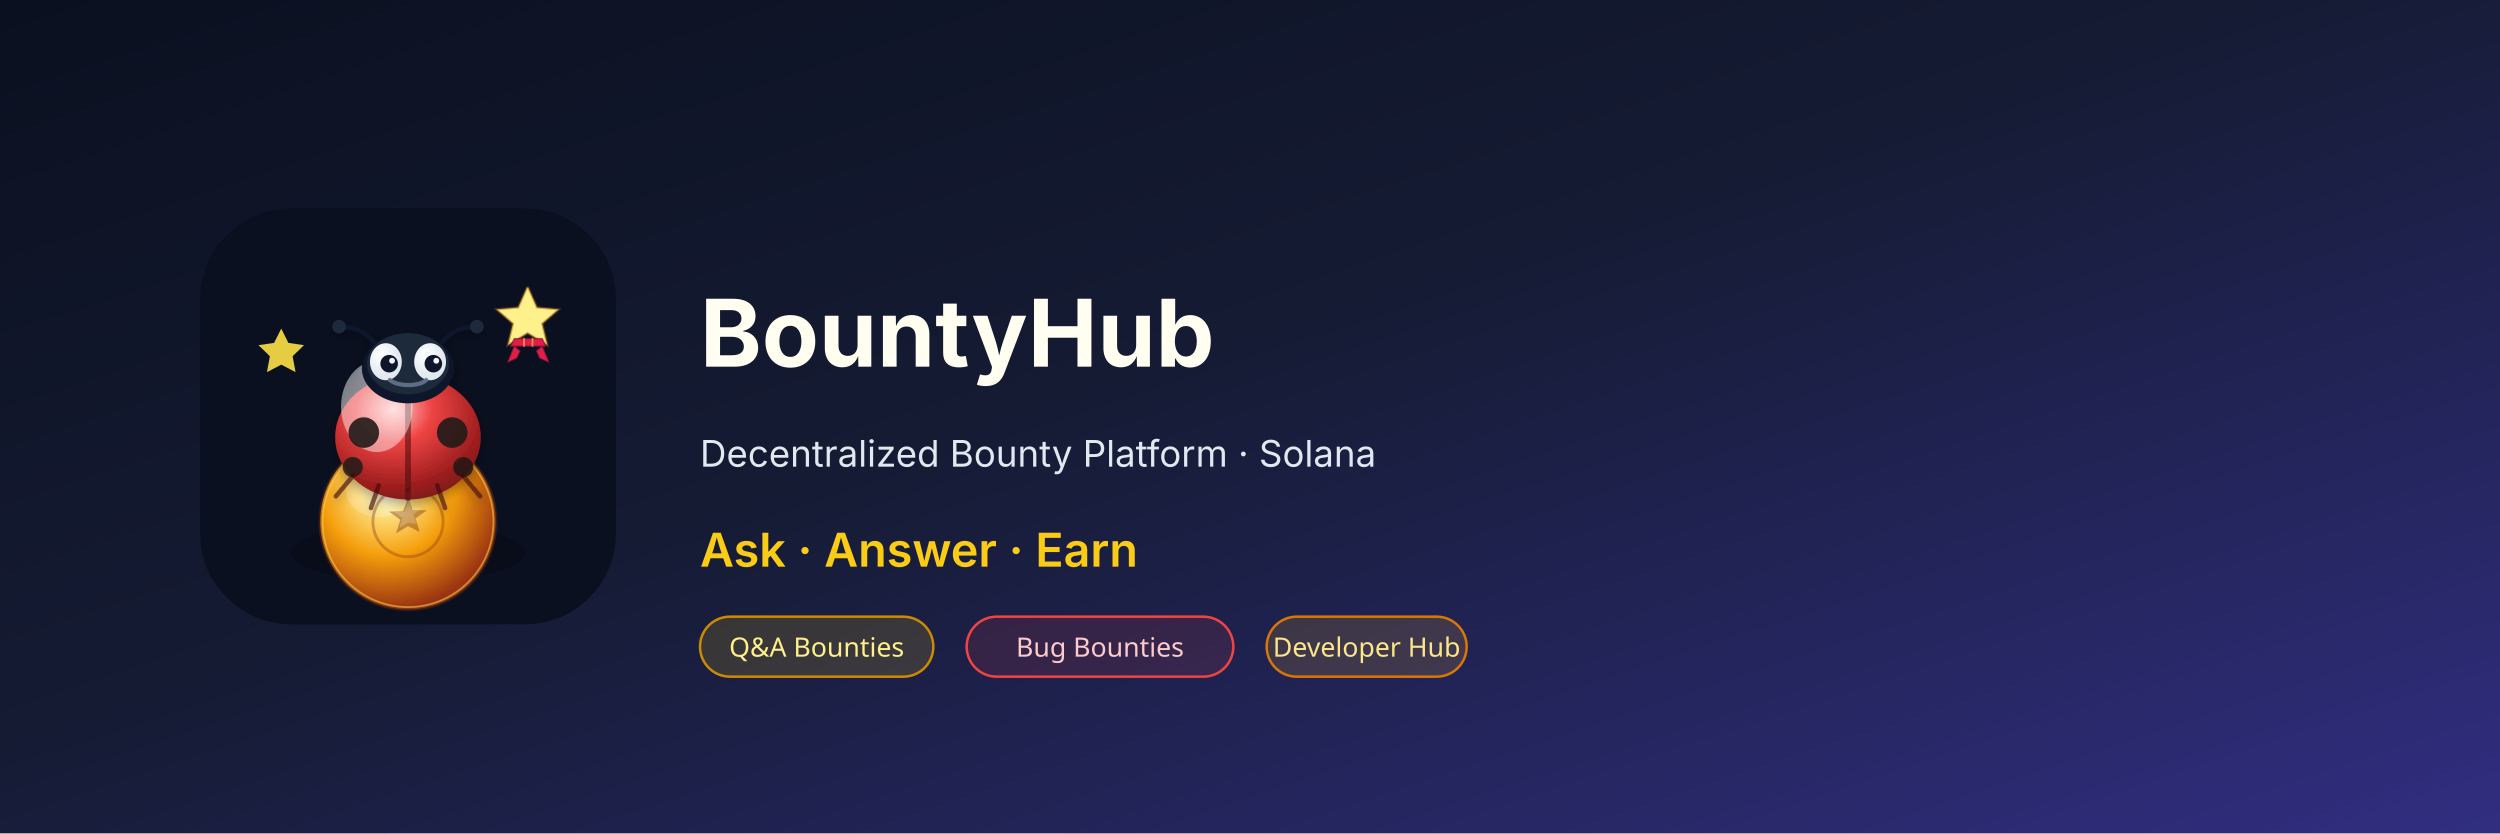
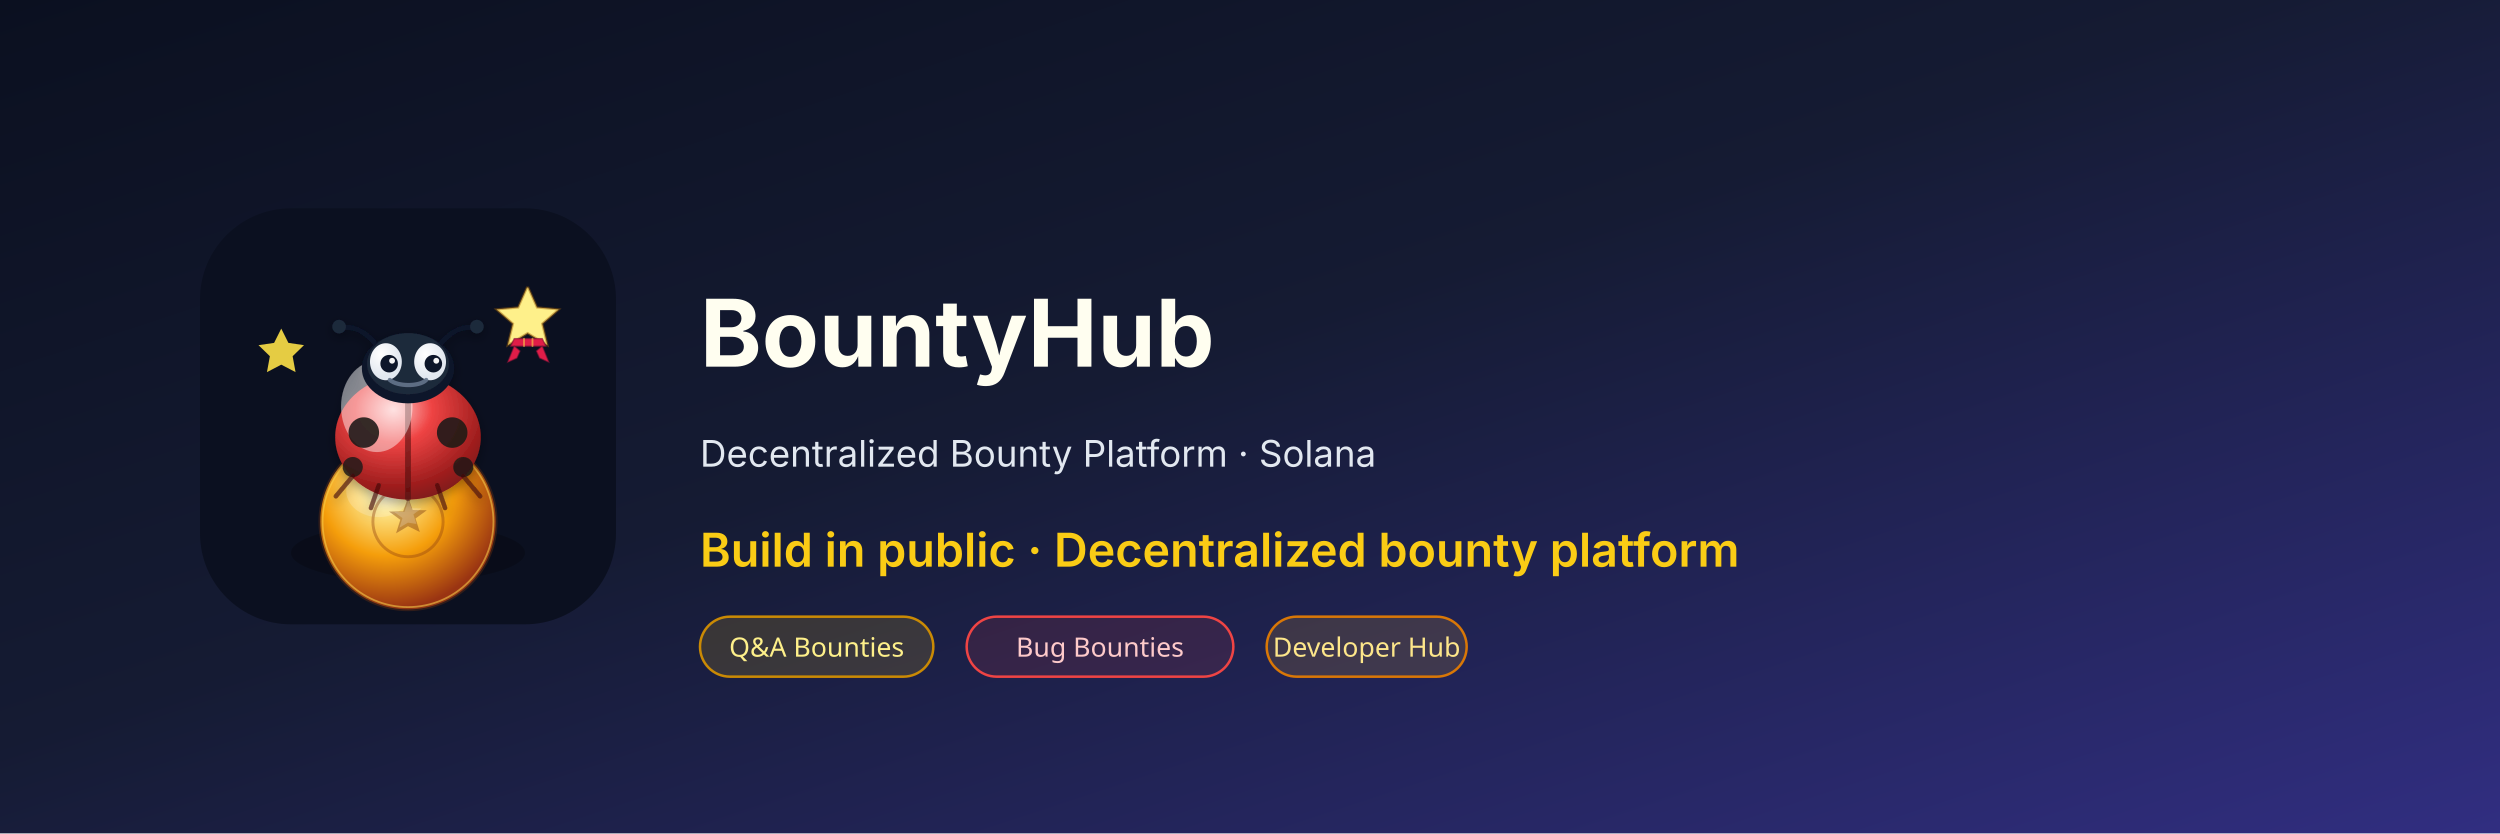
<svg xmlns="http://www.w3.org/2000/svg" width="1500" height="500" viewBox="0 0 1500 500" fill="none">
  <defs>
    <linearGradient id="bg" x1="0%" y1="0%" x2="100%" y2="100%">
      <stop offset="0%" stop-color="#0b1020" />
      <stop offset="45%" stop-color="#151b33" />
      <stop offset="100%" stop-color="#312e81" />
    </linearGradient>
    <linearGradient id="bnlx-bg" x1="10" y1="4" x2="54" y2="62">
      <stop offset="0%" stop-color="#0b1020" />
      <stop offset="45%" stop-color="#151b33" />
      <stop offset="100%" stop-color="#312e81" />
    </linearGradient>
    <radialGradient id="bnlx-coin" cx="38%" cy="32%" r="68%">
      <stop offset="0%" stop-color="#fffef0" />
      <stop offset="18%" stop-color="#fde68a" />
      <stop offset="55%" stop-color="#f59e0b" />
      <stop offset="100%" stop-color="#9a3412" />
    </radialGradient>
    <linearGradient id="bnlx-coin-edge" x1="32" y1="48" x2="32" y2="56">
      <stop offset="0%" stop-color="#fbbf24" />
      <stop offset="100%" stop-color="#713f12" />
    </linearGradient>
    <radialGradient id="bnlx-shell" cx="40%" cy="28%" r="75%">
      <stop offset="0%" stop-color="#fecaca" />
      <stop offset="35%" stop-color="#ef4444" />
      <stop offset="85%" stop-color="#991b1b" />
      <stop offset="100%" stop-color="#7f1d1d" />
    </radialGradient>
    <linearGradient id="bnlx-shell-shine" x1="22" y1="22" x2="38" y2="40">
      <stop offset="0%" stop-color="#ffffff" />
      <stop offset="100%" stop-color="#ffffff" stop-opacity="0" />
    </linearGradient>
    <radialGradient id="bnlx-eye" cx="35%" cy="30%" r="60%">
      <stop offset="0%" stop-color="#ffffff" />
      <stop offset="100%" stop-color="#e2e8f0" />
    </radialGradient>
    <linearGradient id="bnlx-star" x1="46" y1="10" x2="56" y2="22">
      <stop offset="0%" stop-color="#fef08a" />
      <stop offset="50%" stop-color="#facc15" />
      <stop offset="100%" stop-color="#ca8a04" />
    </linearGradient>
    <linearGradient id="bnlx-ribbon" x1="48" y1="20" x2="54" y2="25">
      <stop offset="0%" stop-color="#e11d48" />
      <stop offset="100%" stop-color="#9f1239" />
    </linearGradient>
    <filter id="bnlx-soft" x="-20%" y="-20%" width="140%" height="140%">
      <feGaussianBlur in="SourceAlpha" stdDeviation="0.8" result="b" />
      <feOffset dx="0" dy="0.6" in="b" result="o" />
      <feComponentTransfer in="o" result="a">
        <feFuncA type="linear" slope="0.35" />
      </feComponentTransfer>
      <feMerge>
        <feMergeNode in="a" />
        <feMergeNode in="SourceGraphic" />
      </feMerge>
    </filter>
  </defs>
  <rect width="1500" height="500" fill="url(#bg)" />
  <g transform="translate(120, 125) scale(3.9)">
    <rect width="64" height="64" rx="14" fill="url(#bnlx-bg)" />
    <ellipse cx="32" cy="53" rx="18" ry="4.5" fill="#000000" opacity="0.22" />
    <ellipse cx="32" cy="51.35" rx="12.55" ry="2.35" fill="#5c2d0a" opacity="0.55" />
    <ellipse cx="32" cy="50.5" rx="13.2" ry="4.2" fill="url(#bnlx-coin-edge)" opacity="0.95" />
    <ellipse cx="32" cy="48.2" rx="13.5" ry="13.5" fill="url(#bnlx-coin)" />
    <ellipse cx="32" cy="48.2" rx="13.5" ry="13.5" fill="none" stroke="#78350f" stroke-width="0.55" opacity="0.35" />
    <ellipse cx="32" cy="48.2" rx="13.15" ry="13.15" fill="none" stroke="#fcd34d" stroke-width="0.28" opacity="0.55" />
    <ellipse cx="27.5" cy="43.5" rx="5" ry="4" fill="#ffffff" opacity="0.2" />
    <circle cx="32" cy="48.2" r="5.4" fill="none" stroke="#92400e" stroke-width="0.45" opacity="0.4" />
    <path d="M32 44.35l.72 2.06 2.18.04-1.74 1.27.66 2.08L32 48.9l-1.84 1.1.66-2.08-1.74-1.27 2.18-.04.72-2.06z" fill="#78350f" opacity="0.42" />
    <path d="M32 44.65l.52 1.48 1.56.03-1.25.92.47 1.48L32 48.35l-1.32.78.47-1.48-1.25-.92 1.56-.03.52-1.48z" fill="#fff7ed" opacity="0.22" />
    <g filter="url(#bnlx-soft)">
      <ellipse cx="32" cy="35.2" rx="11.2" ry="9.6" fill="url(#bnlx-shell)" />
      <path d="M32 25.8v18.8" stroke="#450a0a" stroke-width="0.9" stroke-linecap="round" opacity="0.55" />
      <ellipse cx="27.2" cy="30.5" rx="5.5" ry="7" fill="url(#bnlx-shell-shine)" opacity="0.45" />
      <circle cx="25.2" cy="34.5" r="2.35" fill="#1c1917" opacity="0.88" />
      <circle cx="38.8" cy="34.5" r="2.35" fill="#1c1917" opacity="0.88" />
      <circle cx="23.5" cy="39.8" r="1.55" fill="#1c1917" opacity="0.82" />
      <circle cx="40.5" cy="39.8" r="1.55" fill="#1c1917" opacity="0.82" />
      <ellipse cx="32" cy="24.6" rx="7.1" ry="5.4" fill="#0f172a" />
      <ellipse cx="32" cy="23.9" rx="6.3" ry="4.7" fill="#1e293b" />
      <ellipse cx="28.6" cy="23.6" rx="2.45" ry="2.85" fill="url(#bnlx-eye)" />
      <ellipse cx="35.4" cy="23.6" rx="2.45" ry="2.85" fill="url(#bnlx-eye)" />
      <circle cx="29.1" cy="23.9" r="1.35" fill="#0f172a" />
      <circle cx="35.9" cy="23.9" r="1.35" fill="#0f172a" />
      <circle cx="29.55" cy="23.45" r="0.45" fill="#ffffff" opacity="0.95" />
      <circle cx="36.35" cy="23.45" r="0.45" fill="#ffffff" opacity="0.95" />
      <path d="M29.2 26.4c1.2 1.05 4.6 1.05 5.6 0" fill="none" stroke="#64748b" stroke-width="0.65" stroke-linecap="round" opacity="0.9" />
      <path d="M26.8 20.6c-1.9-2.1-3.6-2.5-5.1-2.2M37.2 20.6c1.9-2.1 3.6-2.5 5.1-2.2" stroke="#0f172a" stroke-width="0.75" stroke-linecap="round" />
      <circle cx="21.4" cy="18.2" r="1.05" fill="#1e293b" />
      <circle cx="42.6" cy="18.2" r="1.05" fill="#1e293b" />
      <path d="M23.5 41.2l-2.6 3.1M40.5 41.2l2.6 3.1M27.5 42.6l-1.2 3.5M36.5 42.6l1.2 3.5" stroke="#450a0a" stroke-width="0.7" stroke-linecap="round" opacity="0.65" />
    </g>
    <path d="M12.5 18.5l1.1 2.2 2.4.35-1.75 1.7.45 2.45-2.2-1.15-2.2 1.15.45-2.45-1.75-1.7 2.4-.35 1.1-2.2z" fill="#fde047" opacity="0.9" />
    <path d="M50.5 12.2l1.35 3.05 3.35.3-2.55 2.2 0.8 3.3-3.05-1.85-3.05 1.85 0.8-3.3-2.55-2.2 3.35-.3 1.35-3.05z" fill="url(#bnlx-star)" />
    <path d="M50.5 12.2l1.35 3.05 3.35.3-2.55 2.2 0.8 3.3-3.05-1.85-3.05 1.85 0.8-3.3-2.55-2.2 3.35-.3 1.35-3.05z" fill="none" stroke="#a16207" stroke-width="0.35" opacity="0.45" />
    <path d="M48.35 20.05h4.3l.55 1.15h-5.4l.55-1.15z" fill="url(#bnlx-ribbon)" />
    <path d="M48.35 21.2l-1 2.45 1.4-.62.48-1.08zM52.65 21.2l1 2.45-1.4-.62-.48-1.08z" fill="url(#bnlx-ribbon)" />
    <path d="M48.35 20.05h4.3l.55 1.15h-5.4l.55-1.15z" fill="none" stroke="#881337" stroke-width="0.22" opacity="0.65" />
    <path d="M48.35 21.2l-1 2.45 1.4-.62.48-1.08zM52.65 21.2l1 2.45-1.4-.62-.48-1.08z" fill="none" stroke="#881337" stroke-width="0.2" opacity="0.55" />
    <path d="M49.85 20.05v1.15M51.15 20.05v1.15" stroke="#fde047" stroke-width="0.28" stroke-linecap="round" opacity="0.55" />
  </g>
  <text x="420" y="220" fill="#fffef0" font-family="system-ui, -apple-system, sans-serif" font-size="56" font-weight="700">BountyHub</text>
  <text x="420" y="280" fill="#e2e8f0" font-family="system-ui, -apple-system, sans-serif" font-size="22">Decentralized Bounty Platform · Solana</text>
-   <text x="420" y="340" fill="#facc15" font-family="system-ui, -apple-system, sans-serif" font-size="28" font-weight="600">Ask · Answer · Earn</text>
+   <text x="420" y="340" fill="#facc15" font-family="system-ui, -apple-system, sans-serif" font-size="28" font-weight="600">Build in public · Decentralized bounty platform</text>
  <rect x="420" y="370" width="140" height="36" rx="18" fill="rgba(250,204,21,0.14)" stroke="#ca8a04" stroke-width="1.5" />
  <text x="490" y="394" fill="#fef08a" font-family="system-ui, sans-serif" font-size="16" font-weight="500" text-anchor="middle">Q&amp;A Bounties</text>
  <rect x="580" y="370" width="160" height="36" rx="18" fill="rgba(239,68,68,0.12)" stroke="#ef4444" stroke-width="1.5" />
  <text x="660" y="394" fill="#fecaca" font-family="system-ui, sans-serif" font-size="16" font-weight="500" text-anchor="middle">Bug Bounties</text>
  <rect x="760" y="370" width="120" height="36" rx="18" fill="rgba(251,191,36,0.14)" stroke="#d97706" stroke-width="1.5" />
  <text x="820" y="394" fill="#fde68a" font-family="system-ui, sans-serif" font-size="16" font-weight="500" text-anchor="middle">Developer Hub</text>
</svg>
